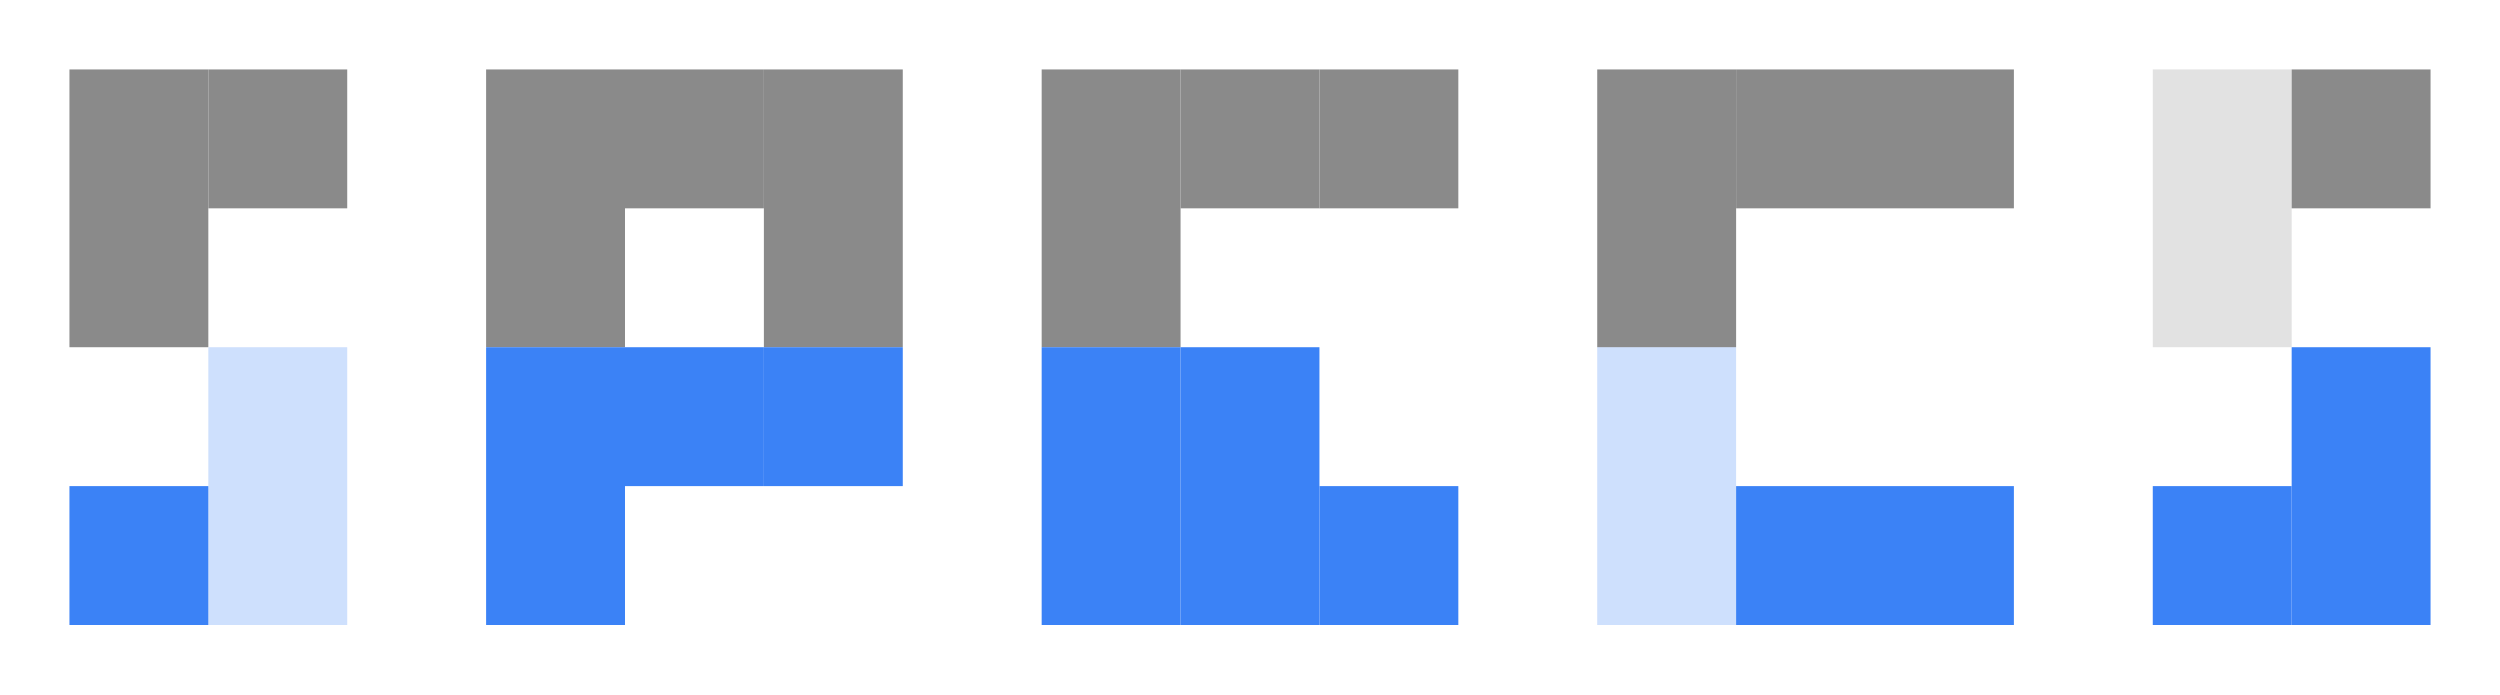
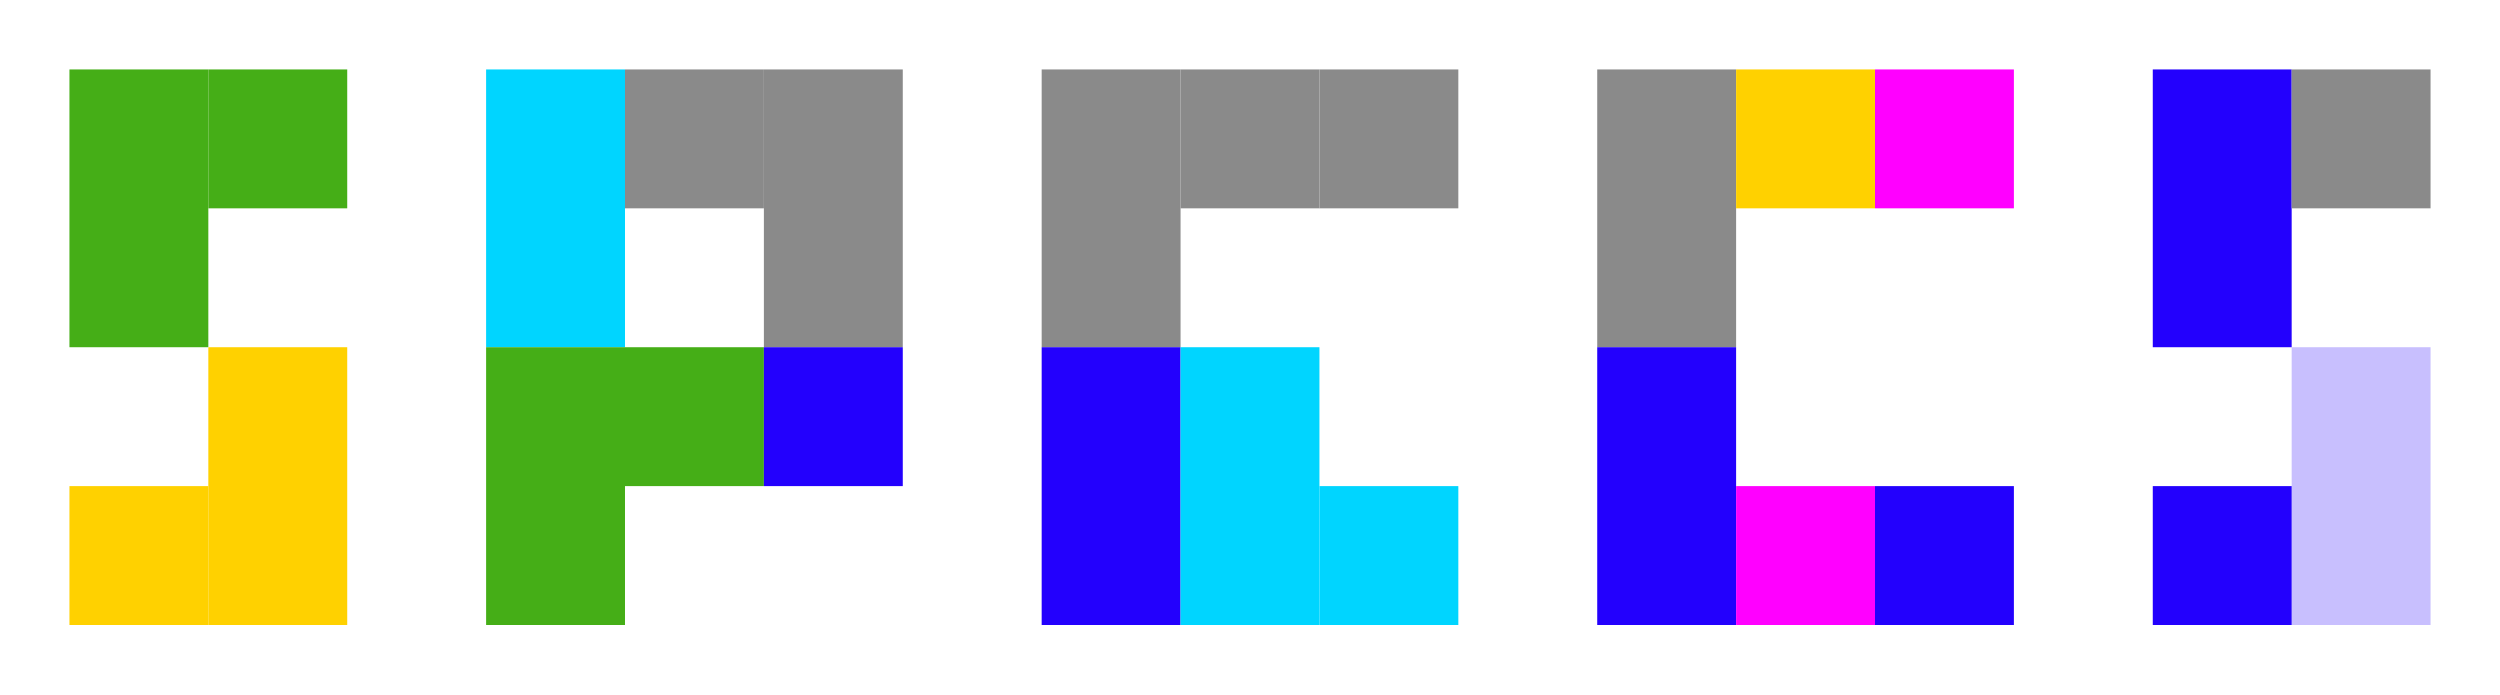
<svg xmlns="http://www.w3.org/2000/svg" viewBox="0 0 288 80" width="288" height="80" role="img" aria-label="specs">
-   <rect x="8" y="8" width="16" height="32" fill="#8a8a8a" />
-   <rect x="8" y="56" width="16" height="16" fill="#3b82f6" />
-   <rect x="24" y="8" width="16" height="16" fill="#8a8a8a" />
-   <rect x="24" y="40" width="16" height="32" fill="#3b82f6" opacity="0.25" />
-   <rect x="56" y="8" width="16" height="32" fill="#8a8a8a" />
-   <rect x="56" y="40" width="16" height="32" fill="#3b82f6" />
+   <rect x="8" y="8" width="16" height="32" fill="#45ae17" />
+   <rect x="8" y="56" width="16" height="16" fill="#ffd100" />
+   <rect x="24" y="8" width="16" height="16" fill="#45ae17" />
+   <rect x="24" y="40" width="16" height="32" fill="#ffd100" />
+   <rect x="56" y="8" width="16" height="32" fill="#00d5ff" />
+   <rect x="56" y="40" width="16" height="32" fill="#45ae17" />
  <rect x="72" y="8" width="16" height="16" fill="#8a8a8a" />
-   <rect x="72" y="40" width="16" height="16" fill="#3b82f6" />
+   <rect x="72" y="40" width="16" height="16" fill="#45ae17" />
  <rect x="88" y="8" width="16" height="32" fill="#8a8a8a" />
-   <rect x="88" y="40" width="16" height="16" fill="#3b82f6" />
+   <rect x="88" y="40" width="16" height="16" fill="#2300fd" />
  <rect x="120" y="8" width="16" height="32" fill="#8a8a8a" />
-   <rect x="120" y="40" width="16" height="32" fill="#3b82f6" />
+   <rect x="120" y="40" width="16" height="32" fill="#2300fd" />
  <rect x="136" y="8" width="16" height="16" fill="#8a8a8a" />
-   <rect x="136" y="40" width="16" height="32" fill="#3b82f6" />
+   <rect x="136" y="40" width="16" height="32" fill="#00d5ff" />
  <rect x="152" y="8" width="16" height="16" fill="#8a8a8a" />
-   <rect x="152" y="56" width="16" height="16" fill="#3b82f6" />
+   <rect x="152" y="56" width="16" height="16" fill="#00d5ff" />
  <rect x="184" y="8" width="16" height="32" fill="#8a8a8a" />
-   <rect x="184" y="40" width="16" height="32" fill="#3b82f6" opacity="0.25" />
-   <rect x="200" y="8" width="16" height="16" fill="#8a8a8a" />
-   <rect x="200" y="56" width="16" height="16" fill="#3b82f6" />
-   <rect x="216" y="8" width="16" height="16" fill="#8a8a8a" />
-   <rect x="216" y="56" width="16" height="16" fill="#3b82f6" />
-   <rect x="248" y="8" width="16" height="32" fill="#8a8a8a" opacity="0.25" />
-   <rect x="248" y="56" width="16" height="16" fill="#3b82f6" />
+   <rect x="184" y="40" width="16" height="32" fill="#2300fd" />
+   <rect x="200" y="8" width="16" height="16" fill="#ffd100" />
+   <rect x="200" y="56" width="16" height="16" fill="#ff00ff" />
+   <rect x="216" y="8" width="16" height="16" fill="#ff00ff" />
+   <rect x="216" y="56" width="16" height="16" fill="#2300fd" />
+   <rect x="248" y="8" width="16" height="32" fill="#2300fd" />
+   <rect x="248" y="56" width="16" height="16" fill="#2300fd" />
  <rect x="264" y="8" width="16" height="16" fill="#8a8a8a" />
-   <rect x="264" y="40" width="16" height="32" fill="#3b82f6" />
+   <rect x="264" y="40" width="16" height="32" fill="#2300fd" opacity="0.25" />
</svg>
